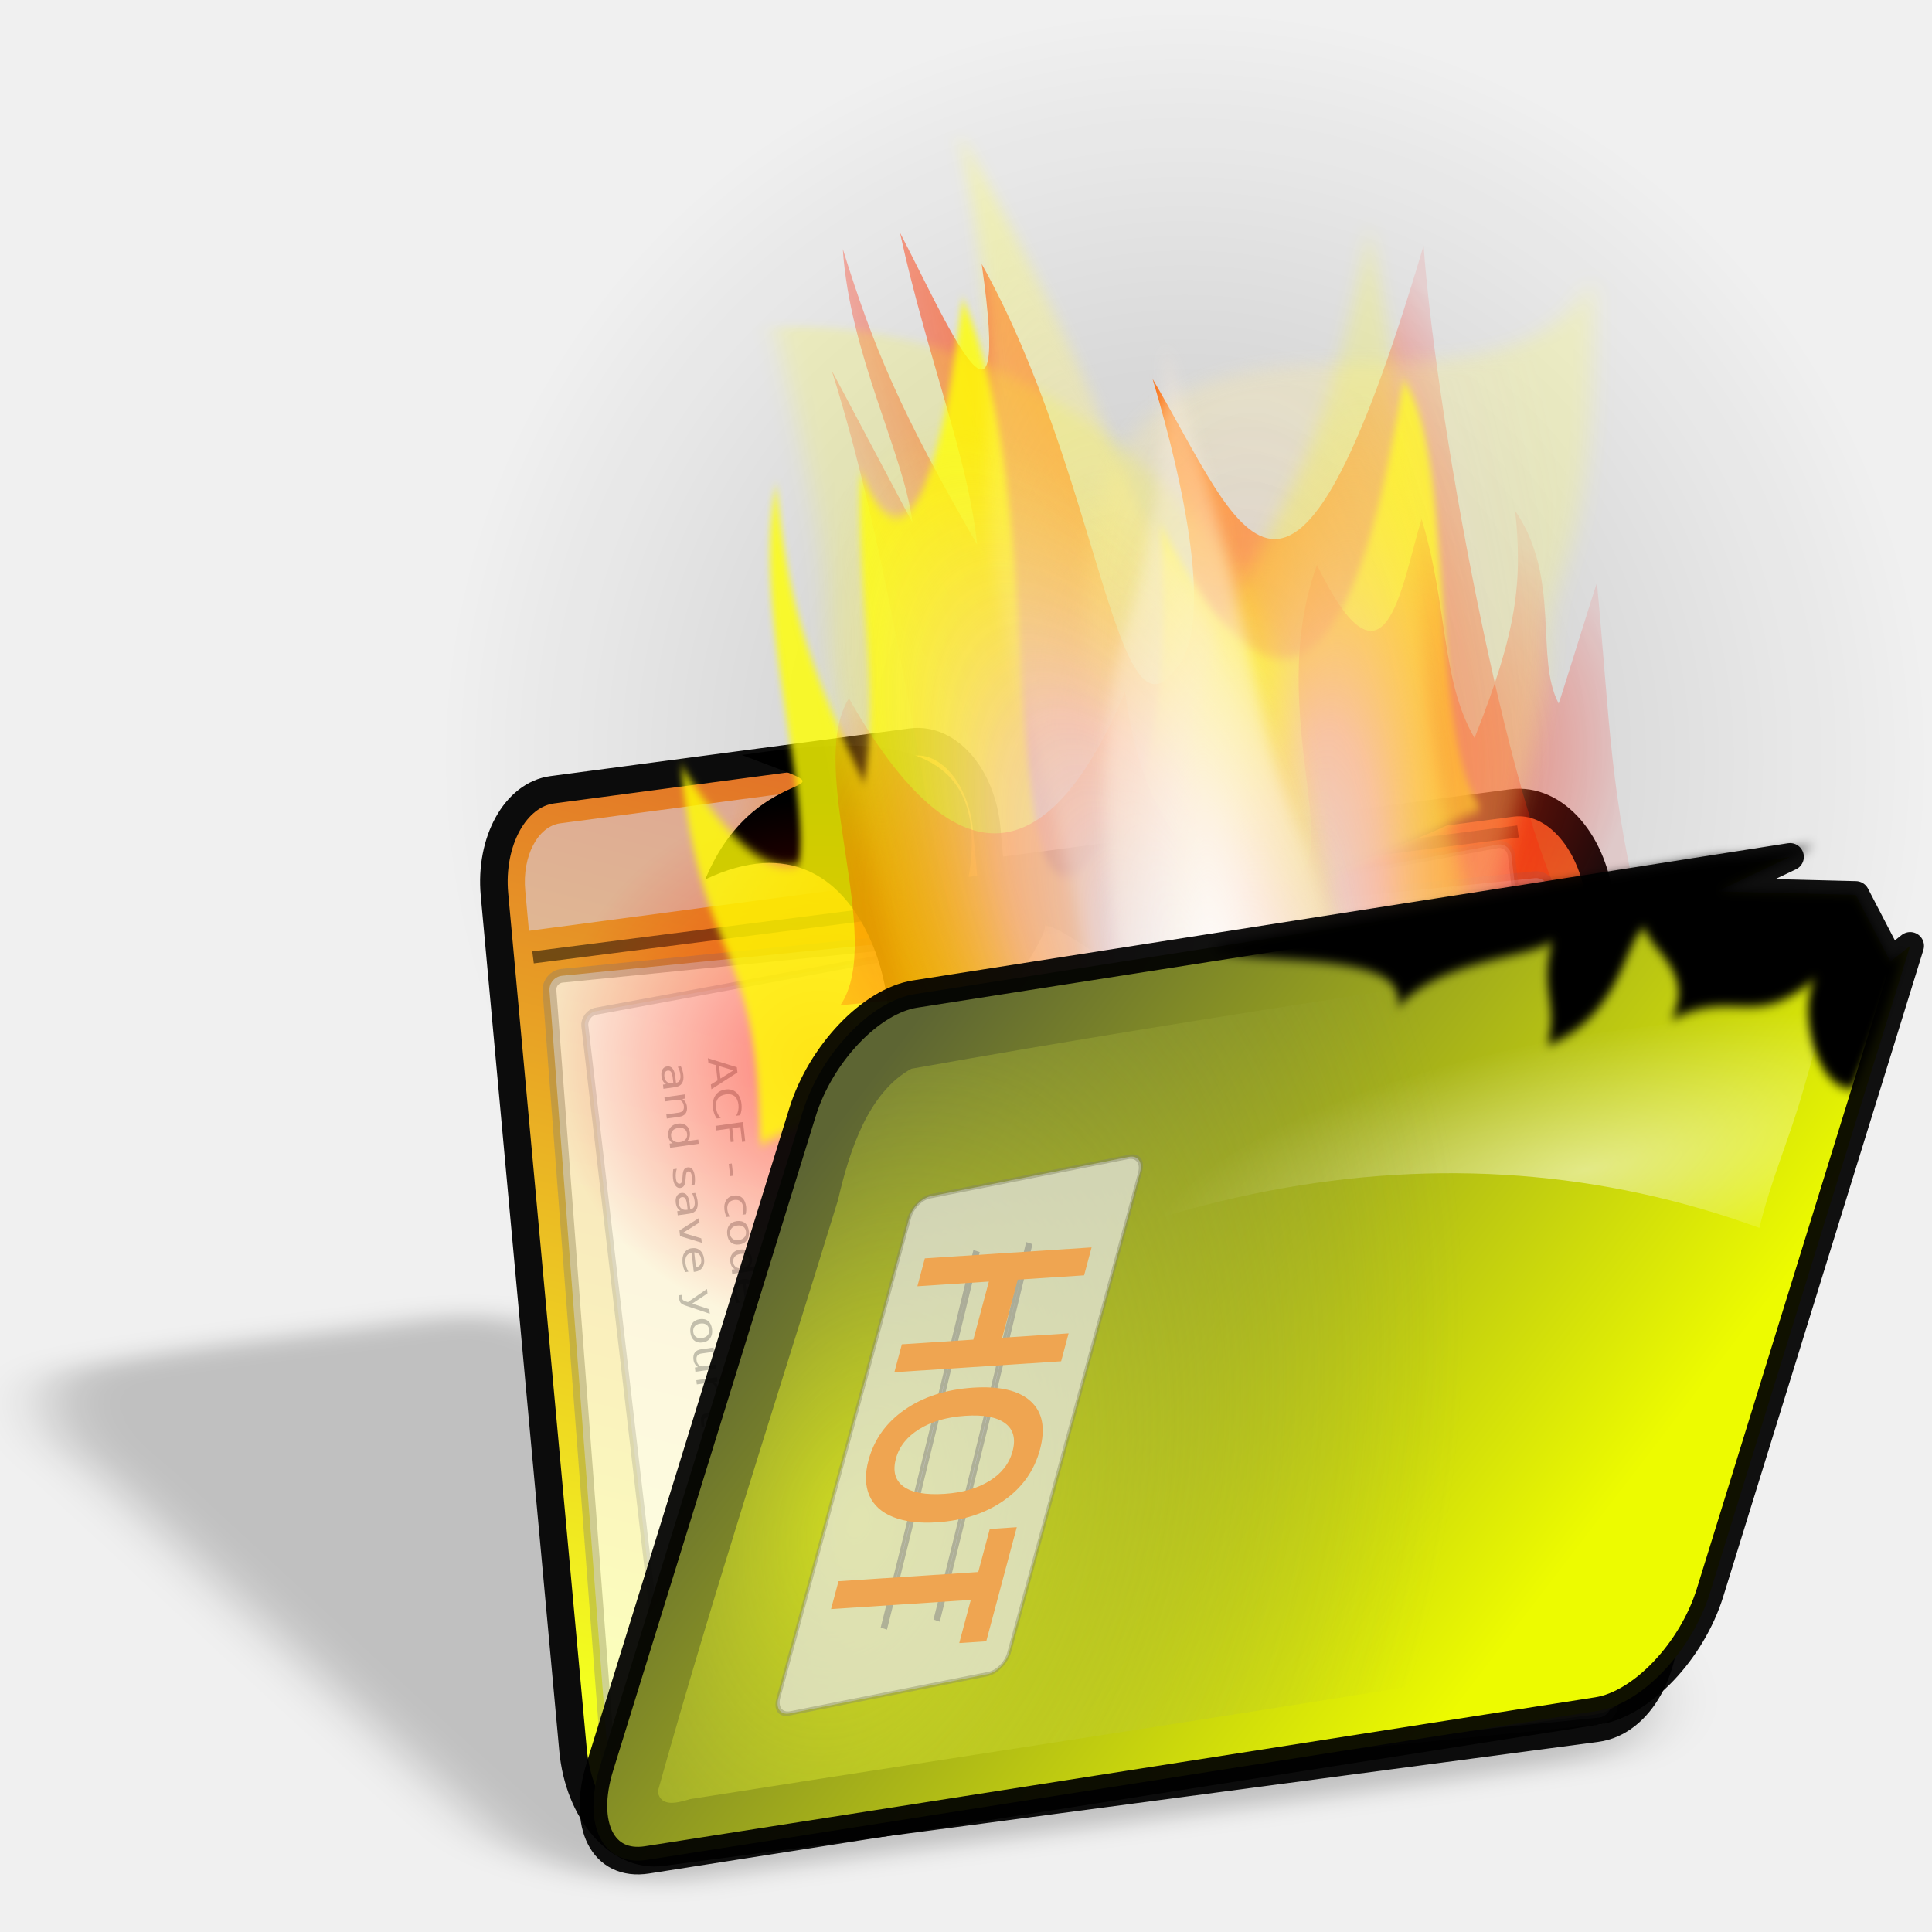
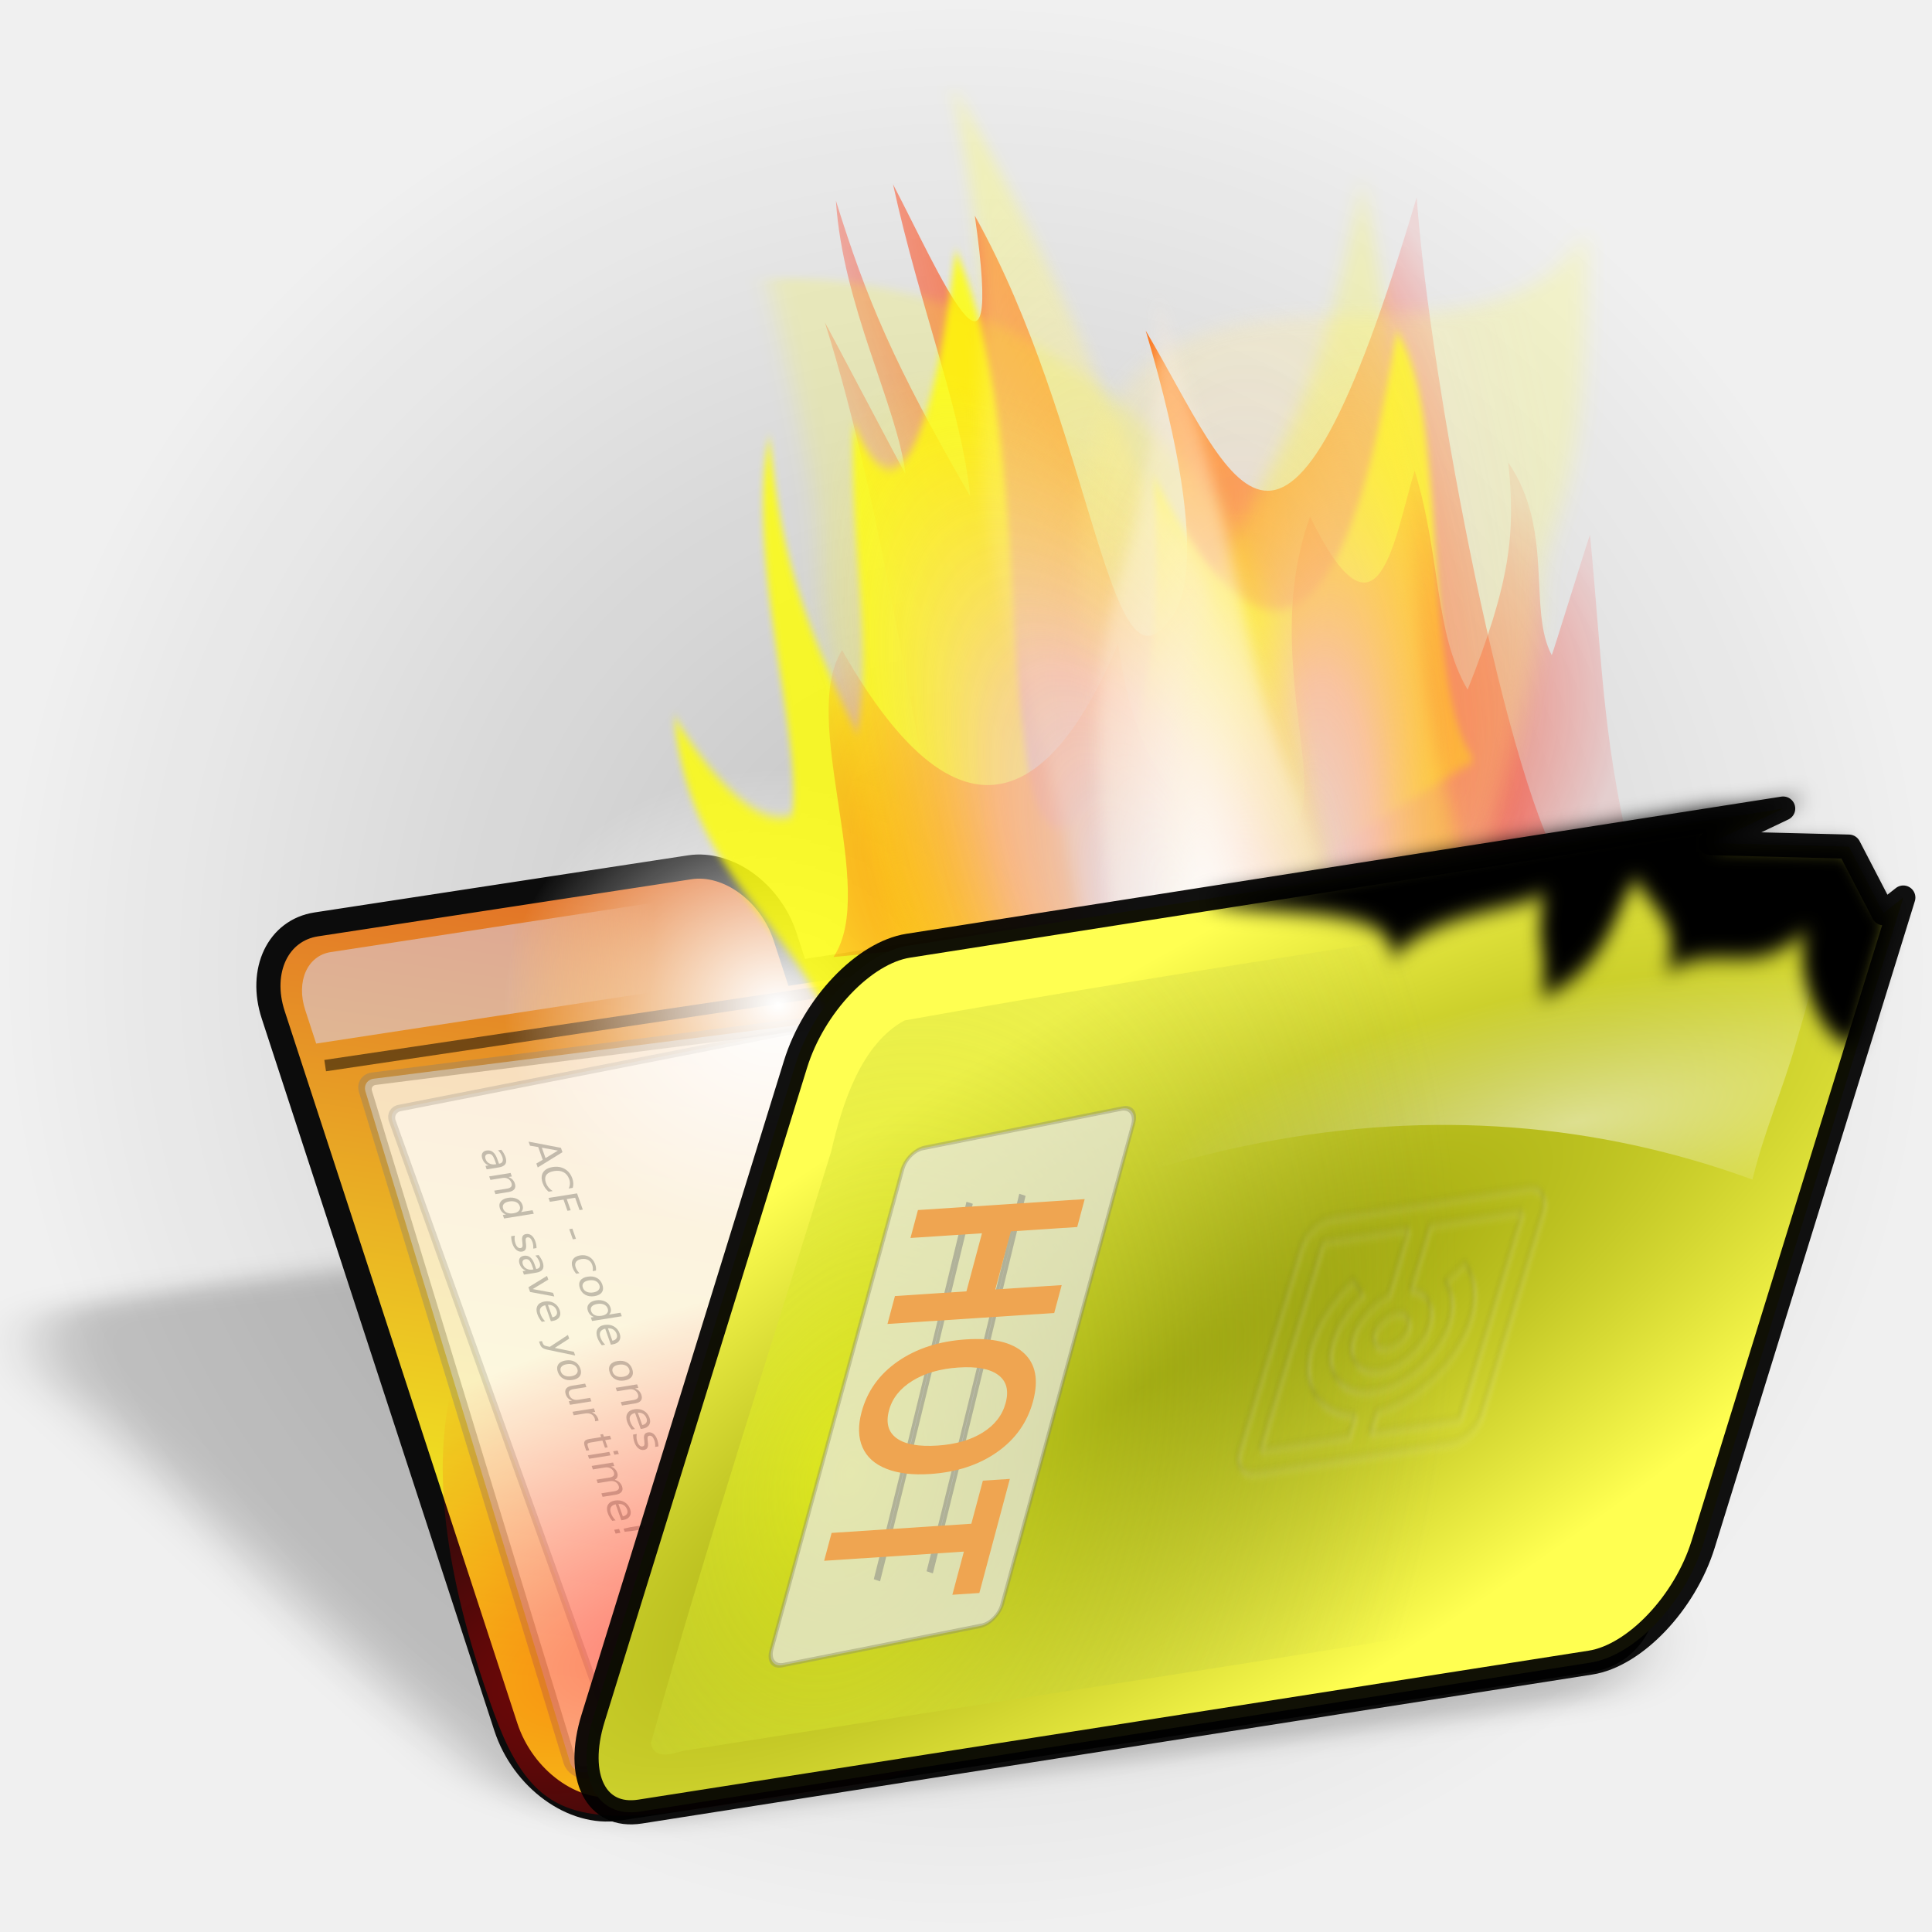
- <svg xmlns="http://www.w3.org/2000/svg" xmlns:xlink="http://www.w3.org/1999/xlink" version="1.1" id="svg2" height="800" width="800">
+ <svg xmlns="http://www.w3.org/2000/svg" xmlns:xlink="http://www.w3.org/1999/xlink" width="800" height="800" id="svg2" version="1.1">
  <defs id="defs4">
+     <linearGradient id="linearGradient4261">
+       <stop style="stop-color:#ffffff;stop-opacity:1;" offset="0" id="stop4263" />
+       <stop style="stop-color:#ffffff;stop-opacity:0;" offset="1" id="stop4265" />
+     </linearGradient>
    <linearGradient id="linearGradient4610">
      <stop style="stop-color:#ff0000;stop-opacity:1;" offset="0" id="stop4612" />
      <stop style="stop-color:#ff0000;stop-opacity:0;" offset="1" id="stop4614" />
    </linearGradient>
    <linearGradient id="linearGradient4564">
      <stop style="stop-color:#000000;stop-opacity:1;" offset="0" id="stop4566" />
      <stop style="stop-color:#000000;stop-opacity:0;" offset="1" id="stop4568" />
    </linearGradient>
    <linearGradient id="linearGradient4483">
      <stop id="stop4485" offset="0" style="stop-color:#ffffff;stop-opacity:1;" />
      <stop id="stop4487" offset="1" style="stop-color:#ffffff;stop-opacity:1" />
    </linearGradient>
    <linearGradient id="linearGradient4419">
      <stop id="stop4421" offset="0" style="stop-color:#f3ff1f;stop-opacity:1;" />
      <stop id="stop4423" offset="1" style="stop-color:#94a151;stop-opacity:0" />
    </linearGradient>
    <linearGradient id="linearGradient4306">
      <stop style="stop-color:#ff7900;stop-opacity:1;" offset="0" id="stop4308" />
      <stop style="stop-color:#ff0000;stop-opacity:0.088;" offset="1" id="stop4310" />
    </linearGradient>
    <linearGradient id="linearGradient4268">
      <stop id="stop4270" offset="0" style="stop-color:#f3ff1f;stop-opacity:1;" />
      <stop id="stop4272" offset="1" style="stop-color:#dc3e2b;stop-opacity:1;" />
    </linearGradient>
    <linearGradient id="linearGradient4260">
      <stop id="stop4262" offset="0" style="stop-color:#ffffff;stop-opacity:1;" />
      <stop style="stop-color:#fff5e4;stop-opacity:0.395;" offset="0.5" id="stop4264" />
      <stop id="stop4266" offset="1" style="stop-color:#ffd2b7;stop-opacity:0;" />
    </linearGradient>
    <linearGradient id="linearGradient3852">
      <stop id="stop3854" offset="0" style="stop-color:#daddf7;stop-opacity:1;" />
      <stop style="stop-color:#fbdfd2;stop-opacity:0.518;" offset="0.375" id="stop3856" />
      <stop id="stop3858" offset="1" style="stop-color:#ffff5e;stop-opacity:0.333;" />
    </linearGradient>
    <linearGradient id="linearGradient3794">
      <stop style="stop-color:#daddf7;stop-opacity:1;" offset="0" id="stop3796" />
      <stop id="stop3802" offset="0.5" style="stop-color:#f8cbb6;stop-opacity:0.78;" />
      <stop style="stop-color:#ffff0d;stop-opacity:0.211" offset="1" id="stop3798" />
    </linearGradient>
    <linearGradient id="linearGradient3764">
      <stop style="stop-color:#ffffff;stop-opacity:1;" offset="0" id="stop3766" />
      <stop style="stop-color:#ffffff;stop-opacity:0.895;" offset="1" id="stop3768" />
    </linearGradient>
    <linearGradient id="linearGradient3725">
      <stop style="stop-color:#ffffff;stop-opacity:0" offset="0" id="stop3727" />
      <stop style="stop-color:#dadaff;stop-opacity:1;" offset="1" id="stop3729" />
    </linearGradient>
    <linearGradient id="linearGradient3698">
-       <stop style="stop-color:#edfb00;stop-opacity:1;" offset="0" id="stop3700" />
-       <stop style="stop-color:#5d6533;stop-opacity:1;" offset="1" id="stop3702" />
+       <stop style="stop-color:#909800;stop-opacity:1;" offset="0" id="stop3700" />
+       <stop style="stop-color:#ffff51;stop-opacity:1;" offset="1" id="stop3702" />
    </linearGradient>
-     <linearGradient xlink:href="#linearGradient4268" id="linearGradient3706" x1="255.728" y1="285.922" x2="353.567" y2="-69.078" gradientUnits="userSpaceOnUse" gradientTransform="matrix(1.034117,-0.1372495,0.1368132,1.489935,-65.12208,232.2043)" />
-     <linearGradient xlink:href="#linearGradient3725" id="linearGradient3731" x1="321.642" y1="49.381" x2="276.062" y2="29" gradientUnits="userSpaceOnUse" gradientTransform="matrix(1.034117,-0.1372495,0.1440688,1.56895,-66.2666,227.8824)" />
+     <linearGradient xlink:href="#linearGradient4268" id="linearGradient3706" x1="255.728" y1="285.922" x2="353.567" y2="-69.078" gradientUnits="userSpaceOnUse" gradientTransform="matrix(1.075114,-0.1643852,0.4053173,1.240813,-176.0063,297.9742)" />
+     <linearGradient xlink:href="#linearGradient3725" id="linearGradient3731" x1="321.642" y1="49.381" x2="276.062" y2="29" gradientUnits="userSpaceOnUse" gradientTransform="matrix(1.075114,-0.1643852,0.4268124,1.306616,-177.9766,294.4107)" />
    <radialGradient xlink:href="#linearGradient3764" id="radialGradient3770" cx="336.405" cy="230.033" fx="336.405" fy="230.033" r="32.286" gradientTransform="matrix(1,0,0,1.663717,0,-142.1336)" gradientUnits="userSpaceOnUse" />
    <filter id="filter3840" color-interpolation-filters="sRGB">
      <feGaussianBlur stdDeviation="4.536" id="feGaussianBlur3842" />
    </filter>
    <filter id="filter3844" color-interpolation-filters="sRGB">
      <feGaussianBlur stdDeviation="4.433" id="feGaussianBlur3846" />
    </filter>
    <filter id="filter3848" color-interpolation-filters="sRGB">
      <feGaussianBlur stdDeviation="4.233" id="feGaussianBlur3850" />
    </filter>
    <linearGradient xlink:href="#linearGradient3698-0" id="linearGradient3704-4" x1="498.317" y1="125.21" x2="459.54" y2="313.781" gradientUnits="userSpaceOnUse" />
    <linearGradient id="linearGradient3698-0">
      <stop style="stop-color:#ffffff;stop-opacity:1;" offset="0" id="stop3700-9" />
      <stop style="stop-color:#ffffff;stop-opacity:0;" offset="1" id="stop3702-4" />
    </linearGradient>
-     <radialGradient xlink:href="#linearGradient3698-0" id="radialGradient3950" cx="587.041" cy="114.388" fx="587.041" fy="114.388" r="210.447" gradientTransform="matrix(0.8502129,-0.1182492,-0.09760234,0.2841227,87.92052,425.5292)" gradientUnits="userSpaceOnUse" />
+     <radialGradient xlink:href="#linearGradient3698-0" id="radialGradient3950" cx="587.041" cy="114.388" fx="587.041" fy="114.388" r="210.447" gradientTransform="matrix(0.8502129,-0.1182492,-0.09760234,0.2841227,85.06338,405.5292)" gradientUnits="userSpaceOnUse" />
    <linearGradient id="linearGradient3852-2">
      <stop id="stop3854-4" offset="0" style="stop-color:#daddf7;stop-opacity:1;" />
      <stop style="stop-color:#f8cbb6;stop-opacity:0.78;" offset="0.375" id="stop3856-5" />
      <stop id="stop3858-5" offset="1" style="stop-color:#ffff0d;stop-opacity:0.404;" />
    </linearGradient>
    <linearGradient id="linearGradient3794-1">
      <stop style="stop-color:#daddf7;stop-opacity:1;" offset="0" id="stop3796-5" />
      <stop id="stop3802-2" offset="0.5" style="stop-color:#f8cbb6;stop-opacity:0.78;" />
      <stop style="stop-color:#ffff0d;stop-opacity:0.211" offset="1" id="stop3798-7" />
    </linearGradient>
    <linearGradient id="linearGradient4097">
      <stop id="stop4099" offset="0" style="stop-color:#daddf7;stop-opacity:1;" />
      <stop style="stop-color:#f8cbb6;stop-opacity:0.78;" offset="0.375" id="stop4101" />
      <stop id="stop4103" offset="1" style="stop-color:#ffff0d;stop-opacity:0.404;" />
    </linearGradient>
    <radialGradient xlink:href="#linearGradient3794-1" id="radialGradient3800-2" cx="134.35" cy="-322.228" fx="134.35" fy="-322.228" r="180.817" gradientTransform="matrix(0.462438,0.1320238,-0.3890196,1.362614,298.4016,481.7275)" gradientUnits="userSpaceOnUse" />
    <linearGradient id="linearGradient4110">
      <stop style="stop-color:#daddf7;stop-opacity:1;" offset="0" id="stop4112" />
      <stop id="stop4114" offset="0.5" style="stop-color:#f8cbb6;stop-opacity:0.78;" />
      <stop style="stop-color:#ffff0d;stop-opacity:0.211" offset="1" id="stop4116" />
    </linearGradient>
    <radialGradient xlink:href="#linearGradient3852" id="radialGradient4287" gradientUnits="userSpaceOnUse" gradientTransform="matrix(1.027934,0.2487045,-0.5903249,1.782733,50.8383,568.199)" cx="137.05" cy="-272.743" fx="137.05" fy="-272.743" r="180.817" />
    <radialGradient xlink:href="#linearGradient3794" id="radialGradient4289" gradientUnits="userSpaceOnUse" gradientTransform="matrix(0.650148,-0.07887022,0.1765775,1.455575,326.9969,539.6188)" cx="191.88" cy="-317.842" fx="191.88" fy="-317.842" r="180.817" />
    <radialGradient xlink:href="#linearGradient3852" id="radialGradient4291" gradientUnits="userSpaceOnUse" gradientTransform="matrix(1.027934,0.2487045,-0.5903249,1.782733,50.8383,568.199)" cx="137.05" cy="-272.743" fx="137.05" fy="-272.743" r="180.817" />
    <radialGradient xlink:href="#linearGradient3794" id="radialGradient4293" gradientUnits="userSpaceOnUse" gradientTransform="matrix(0.462438,0.1320238,-0.3890196,1.362614,284.2595,481.7275)" cx="134.35" cy="-322.228" fx="134.35" fy="-322.228" r="180.817" />
    <radialGradient xlink:href="#linearGradient4260" id="radialGradient4295" gradientUnits="userSpaceOnUse" gradientTransform="matrix(0.7443518,0.5329815,-0.8659231,2.563268,92.71256,814.7433)" cx="134.35" cy="-322.228" fx="134.35" fy="-322.228" r="180.817" />
-     <radialGradient xlink:href="#linearGradient4306" id="radialGradient4331" gradientUnits="userSpaceOnUse" gradientTransform="matrix(1.162437,-0.3185389,0.110196,0.8380729,-79.14192,301.483)" cx="418.558" cy="92.11" fx="418.558" fy="92.11" r="153.147" />
-     <radialGradient xlink:href="#linearGradient4419" id="radialGradient4411" cx="298.95" cy="675.465" fx="298.95" fy="675.465" r="231.021" gradientTransform="matrix(1.047223,0.06596438,-0.2927663,1.553226,159.0603,-534.9764)" gradientUnits="userSpaceOnUse" />
-     <radialGradient xlink:href="#linearGradient4306" id="radialGradient4479" gradientUnits="userSpaceOnUse" gradientTransform="matrix(-1.062732,-0.2791587,0.6470583,1.75301,794.3668,117.3245)" cx="398.633" cy="56.029" fx="398.633" fy="56.029" r="153.147" />
-     <linearGradient xlink:href="#linearGradient3698" id="linearGradient4492" gradientUnits="userSpaceOnUse" gradientTransform="matrix(1.051504,-0.1648812,-0.05463891,1.491724,-14.41478,240.5122)" x1="502.825" y1="327.458" x2="301.933" y2="91.22" />
+     <radialGradient xlink:href="#linearGradient4306" id="radialGradient4331" gradientUnits="userSpaceOnUse" gradientTransform="matrix(1.162437,-0.3185389,0.110196,0.8380729,-81.99906,281.483)" cx="418.558" cy="92.11" fx="418.558" fy="92.11" r="153.147" />
+     <radialGradient xlink:href="#linearGradient4419" id="radialGradient4411" cx="298.95" cy="675.465" fx="298.95" fy="675.465" r="231.021" gradientTransform="matrix(1.047223,0.06596438,-0.2927663,1.553226,156.2031,-554.9764)" gradientUnits="userSpaceOnUse" />
+     <radialGradient xlink:href="#linearGradient4306" id="radialGradient4479" gradientUnits="userSpaceOnUse" gradientTransform="matrix(-1.062732,-0.2791587,0.6470583,1.75301,791.5096,97.32454)" cx="398.633" cy="56.029" fx="398.633" fy="56.029" r="153.147" />
    <radialGradient xlink:href="#linearGradient4564" id="radialGradient4574" gradientUnits="userSpaceOnUse" gradientTransform="matrix(1,0,0,0.857868,0,35.51909)" cx="-984.899" cy="249.902" fx="-984.899" fy="249.902" r="199" />
    <filter id="filter4576" color-interpolation-filters="sRGB">
      <feGaussianBlur stdDeviation="1.385" id="feGaussianBlur4578" />
-     </filter>
-     <filter id="filter4584" color-interpolation-filters="sRGB">
-       <feGaussianBlur stdDeviation="1.78" id="feGaussianBlur4586" />
    </filter>
    <filter id="filter4588" color-interpolation-filters="sRGB">
      <feGaussianBlur stdDeviation="8.355" id="feGaussianBlur4590" />
    </filter>
    <radialGradient xlink:href="#linearGradient4610" id="radialGradient4616" cx="-187.888" cy="522.208" fx="-187.888" fy="522.208" r="111.117" gradientTransform="matrix(1,0,0,0.7363636,0,137.673)" gradientUnits="userSpaceOnUse" />
-     <radialGradient xlink:href="#linearGradient4610" id="radialGradient4620" gradientUnits="userSpaceOnUse" gradientTransform="matrix(1,0,0,0.7363636,0,137.673)" cx="-187.888" cy="522.208" fx="-187.888" fy="522.208" r="111.117" />
+     <radialGradient xlink:href="#linearGradient3698" id="radialGradient3710" cx="432.841" cy="450.007" fx="432.841" fy="450.007" r="278.333" gradientTransform="matrix(1.659419,-1.031473,0.2860954,0.4602661,-455.4125,718.4101)" gradientUnits="userSpaceOnUse" />
+     <linearGradient id="linearGradient3164">
+       <stop id="stop3166" offset="0" style="stop-color:#ffffff;stop-opacity:1;" />
+       <stop style="stop-color:#0af27e;stop-opacity:1;" offset="0.756" id="stop3172" />
+       <stop id="stop3168" offset="1" style="stop-color:#0af27e;stop-opacity:1;" />
+     </linearGradient>
+     <linearGradient id="linearGradient3174">
+       <stop id="stop3176" offset="0" style="stop-color:#ffe2c0;stop-opacity:1;" />
+       <stop style="stop-color:#000000;stop-opacity:1;" offset="0.84" id="stop3182" />
+       <stop id="stop3178" offset="1" style="stop-color:#000000;stop-opacity:1;" />
+     </linearGradient>
+     <filter id="filter4224">
+       <feGaussianBlur stdDeviation="2" id="feGaussianBlur4226" />
+     </filter>
+     <radialGradient xlink:href="#linearGradient4610" id="radialGradient4233" gradientUnits="userSpaceOnUse" gradientTransform="matrix(2.102554,-0.1045525,0.1548818,0.8757045,143.5146,42.32492)" cx="-204.212" cy="537.542" fx="-204.212" fy="537.542" r="111.117" />
+     <filter id="filter4255">
+       <feGaussianBlur stdDeviation="3.414" id="feGaussianBlur4257" />
+     </filter>
+     <radialGradient xlink:href="#linearGradient4261" id="radialGradient4267" cx="-448.508" cy="1464.68" fx="-448.508" fy="1464.68" r="77.272" gradientTransform="matrix(1,0,0,0.8169815,0,268.0636)" gradientUnits="userSpaceOnUse" />
+     <radialGradient xlink:href="#linearGradient4261" id="radialGradient4271" gradientUnits="userSpaceOnUse" gradientTransform="matrix(1,0,0,0.8169815,0,268.0636)" cx="-448.508" cy="1464.68" fx="-448.508" fy="1464.68" r="77.272" />
  </defs>
  <g id="layer4" style="display:inline" transform="translate(80.55254,95.88361)">
-     <path style="opacity:0.2;fill:#000000;fill-opacity:1;stroke:none;display:inline;filter:url(#filter4588)" d="m 288.628,245.033 c -52.608,1.796 -105.487,-2.586 -157.92,2.558 -23.709,7.763 -36.266,35.12 -31.667,58.848 0.588,78.411 -1.504,156.88 1.337,235.25 5.981,27.334 36.513,44.391 63.344,39.312 124.394,-0.719 248.813,1.566 373.188,-1.281 28.587,-5.66 49.892,-30.752 56.519,-58.369 21.939,-56.454 47.828,-111.44 66.762,-168.974 2.232,-24.425 -22.906,-45.51 -46.562,-41.344 -14.507,-0.519 -29.024,0.465 -43.531,-0.062 -11.205,-21.735 -38,-30.807 -61.312,-27.368 -57.697,0.503 -115.397,0.404 -173.094,-0.038 -4.304,-21.559 -24.649,-39.518 -47.062,-38.531 z" id="path4333" transform="matrix(0.9811965,-0.1274937,0.6945354,0.6422282,-350.3213,328.6747)" />
-     <path style="opacity:0.2;fill:url(#radialGradient4574);fill-opacity:1;stroke:none;display:inline" id="path4562" d="m -785.899,249.902 a 199,170.716 0 1 1 -398,0 199,170.716 0 1 1 398,0 z" transform="matrix(1.553014,0,0,1.824484,1939.737,-237.3686)" />
+     <path style="opacity:0.2;fill:#000000;fill-opacity:1;stroke:none;display:inline;filter:url(#filter4588)" d="m 288.628,245.033 c -52.608,1.796 -105.487,-2.586 -157.92,2.558 -23.709,7.763 -36.266,35.12 -31.667,58.848 0.588,78.411 -1.504,156.88 1.337,235.25 5.981,27.334 36.513,44.391 63.344,39.312 124.394,-0.719 248.813,1.566 373.188,-1.281 28.587,-5.66 49.892,-30.752 56.519,-58.369 21.939,-56.454 47.828,-111.44 66.762,-168.974 2.232,-24.425 -22.906,-45.51 -46.562,-41.344 -14.507,-0.519 -29.024,0.465 -43.531,-0.062 -11.205,-21.735 -38,-30.807 -61.312,-27.368 -57.697,0.503 -115.397,0.404 -173.094,-0.038 -4.304,-21.559 -24.649,-39.518 -47.062,-38.531 z" id="path4333" transform="matrix(0.9797826,-0.1274937,0.6935346,0.6422282,-352.7891,303.624)" />
+     <path style="opacity:0.2;fill:url(#radialGradient4574);fill-opacity:1;stroke:none;display:inline" id="path4562" d="m -785.899,249.902 a 199,170.716 0 1 1 -398,0 199,170.716 0 1 1 398,0 z" transform="matrix(2.01005,0,0,2.343076,2299.143,-281.4233)" />
  </g>
  <g id="layer1" style="display:inline" transform="translate(80.55254,95.88361)">
-     <path style="fill:url(#linearGradient3706);fill-opacity:1;stroke:#0c0c0c;stroke-width:11.417;stroke-miterlimit:4;stroke-opacity:1;stroke-dasharray:none" d="m 148.115,231.143 c -15.272,2.027 -25.939,21.37 -23.919,43.375 l 5.93,64.579 5.344,58.201 21.236,231.266 c 2.382,25.942 18.773,44.919 36.779,42.529 l 387.051,-51.37 c 18.005,-2.39 30.591,-25.213 28.209,-51.155 L 582.165,279.102 c -2.382,-25.942 -18.801,-44.868 -36.807,-42.478 l -215.678,28.625 -1.633,-17.786 c -2.021,-22.004 -15.94,-38.084 -31.213,-36.058 L 148.115,231.143 z" id="rect2916" />
-     <rect style="opacity:0.7;fill:#ffffff;fill-opacity:1;stroke:#797979;stroke-width:5.709;stroke-miterlimit:4;stroke-opacity:0.464;stroke-dasharray:none" id="rect3708" width="416.1" height="348.576" x="122.708" y="321.889" ry="5.69" transform="matrix(0.9950118,-0.09975726,0.07595194,0.9971115,0,0)" />
-     <rect ry="5.341" y="348.428" x="122.735" height="327.217" width="390.131" id="rect3710" style="opacity:0.5;fill:#ffffff;fill-opacity:1;stroke:#797979;stroke-width:2.929;stroke-miterlimit:4;stroke-opacity:0.464;stroke-dasharray:none" transform="matrix(0.9833555,-0.1816919,0.11574,0.9932795,0,0)" />
-     <text xml:space="preserve" style="font-size:17.481px;font-style:normal;font-weight:normal;opacity:0.228;fill:#000000;fill-opacity:1;stroke:none;font-family:Bitstream Vera Sans" x="332.432" y="-191.67" id="text3712" transform="matrix(0.1243892,1.101996,-0.8931925,0.1262615,0,0)">
-       <tspan id="tspan3714" x="332.432" y="-191.67">ACF - code ones!</tspan>
-       <tspan x="332.432" y="-169.818" id="tspan3716">and save your time!</tspan>
+     <path style="fill:url(#linearGradient3706);fill-opacity:1;stroke:#0c0c0c;stroke-width:10;stroke-miterlimit:4;stroke-opacity:1;stroke-dasharray:none" d="m 50.436,286.883 c -15.878,2.428 -23.84,19.132 -17.854,37.457 l 17.568,53.781 15.833,48.469 62.913,192.597 c 7.057,21.604 27.788,36.707 46.507,33.845 l 402.395,-61.526 c 18.719,-2.862 28.114,-22.572 21.057,-44.176 L 520.109,306.265 c -7.057,-21.604 -27.809,-36.664 -46.528,-33.801 l -224.228,34.285 -4.838,-14.812 c -5.986,-18.325 -23.585,-31.121 -39.463,-28.694 L 50.436,286.883 z" id="rect2916" />
+     <rect style="opacity:0.7;fill:#ffffff;fill-opacity:1;stroke:#797979;stroke-width:5.389;stroke-miterlimit:4;stroke-opacity:0.464;stroke-dasharray:none" id="rect3708" width="430.35" height="300.26" x="-36.674" y="362.558" ry="4.901" transform="matrix(0.99207,-0.1256863,0.2916487,0.9565255,0,0)" />
+     <rect ry="4.687" y="376.733" x="-47.778" height="287.151" width="402.926" id="rect3710" style="opacity:0.5;fill:#ffffff;fill-opacity:1;stroke:#797979;stroke-width:2.789;stroke-miterlimit:4;stroke-opacity:0.464;stroke-dasharray:none" transform="matrix(0.9812305,-0.1928385,0.3376218,0.9412819,0,0)" />
+     <text xml:space="preserve" style="font-size:16.567px;font-style:normal;font-weight:normal;opacity:0.228;fill:#000000;fill-opacity:1;stroke:none;font-family:Bitstream Vera Sans" x="390.262" y="-4.777" id="text3712" transform="matrix(0.3423481,0.9672269,-0.9784422,0.1566372,0,0)">
+       <tspan id="tspan3714" x="390.262" y="-4.777">ACF - code ones</tspan>
+       <tspan x="390.262" y="15.931" id="tspan3716">and save your time!</tspan>
    </text>
-     <path style="opacity:0.5;fill:url(#linearGradient3731);fill-opacity:1;stroke:none" d="m 151.457,245.04 c -9.347,1.241 -15.821,13.651 -14.519,27.832 l 1.531,16.67 177.61,-23.573 -1.531,-16.67 c -1.302,-14.181 -9.872,-24.595 -19.219,-23.355 l -143.872,19.095 z" id="rect3718" />
-     <path d="m 527.348,240.225 c -45.39,4.957 -163.773,20.31 -206.806,27.022 10.172,-60.138 -40.825,-58.319 -93.93,-50.505 54.331,20.854 7.01,-1.935 -15.132,51.536 70.516,-33.617 82.093,68.26 72.92,61.517 27.745,14.911 32.811,-6.523 60.259,-0.646 -12.37,-16.476 7.322,-33.004 7.528,-41.828 12.63,1.299 51.32,42.847 37.557,-6.494 7.839,5.241 45.299,-7.187 64.402,8.366 -8.312,-23.838 59.679,-35.754 73.201,-48.969 z" id="path4450" style="fill:#000000;fill-opacity:1;stroke:none;display:inline" />
-     <path style="display:inline;fill:#000000;stroke:#000000;stroke-width:5;stroke-linecap:butt;stroke-linejoin:miter;stroke-opacity:1;stroke-miterlimit:4;stroke-dasharray:none;opacity:0.5" d="M 220.714,396.429 628.571,344.286" id="path4604" transform="translate(-80.55254,-95.88361)" />
-     <path style="opacity:0.5;fill:url(#radialGradient4620);fill-opacity:1;stroke:none;display:inline" id="path4608" d="m -76.772,522.208 a 111.117,81.822 0 1 1 -222.234,0 111.117,81.822 0 1 1 222.234,0 z" transform="matrix(1,0,0,1.333333,446.7471,-351.7753)" />
+     <path style="opacity:0.5;fill:url(#linearGradient3731);fill-opacity:1;stroke:none" d="m 56.412,298.357 c -9.717,1.486 -14.433,12.186 -10.575,23.996 l 4.535,13.883 184.651,-28.233 -4.535,-13.883 c -3.858,-11.81 -14.783,-20.118 -24.5,-18.633 L 56.412,298.357 z" id="rect3718" />
+     <path style="opacity:0.5;fill:#000000;stroke:#000000;stroke-width:4.738;stroke-linecap:butt;stroke-linejoin:miter;stroke-miterlimit:4;stroke-opacity:1;stroke-dasharray:none;display:inline" d="M 54.091,345.366 478.464,282.197" id="path4604" />
+     <path transform="matrix(1.320531,-0.4492715,0.5383701,1.215207,189.1664,-161.0884)" style="opacity:0.5;fill:url(#radialGradient4233);fill-opacity:1;stroke:none;display:inline" d="m -76.772,522.208 c 0,45.189 -51.557,85.479 -110.605,72.607 -64.308,-14.018 -84.3,-11.343 -81.33,-56.703 5.593,-85.442 34.861,-135.525 96.229,-135.525 61.368,0 95.706,74.432 95.706,119.621 z" id="path4608" />
+     <path style="fill:url(#radialGradient4271);fill-opacity:1;stroke:none;display:inline" id="path4259" d="m -371.736,1464.68 a 76.772,62.629 0 1 1 -153.543,0 76.772,62.629 0 1 1 153.543,0 z" transform="matrix(1.473684,0,0,1.548387,902.6449,-1947.634)" />
  </g>
  <g id="layer3" style="display:inline" transform="translate(80.55254,95.88361)">
-     <path id="path4477" d="M 571.454,286.773 C 547.196,254.735 514.465,82.368 508.915,5.838 453.235,193.826 433.434,123.201 396.721,61.038 427.176,163.76 408.293,178.617 405.819,181.673 381.509,214.421 374.521,100.455 325.953,13.414 338.4,100.83 310.755,36.107 292.089,0.429 303.375,52.021 320.291,93.212 324.056,129.604 292.378,74.876 281.124,48.031 268.435,7.223 271.295,50.87 293.726,91.931 297.306,120.53 296.903,120.069 264.297,58.154 263.894,57.692 289.136,137.648 300.093,232.438 319.443,312.096" style="fill:url(#radialGradient4479);fill-opacity:1;stroke:none;display:inline" />
-     <path transform="matrix(-1.091797,0.1944088,0.1064484,1.367424,825.5511,37.04866)" id="path4425" d="M 278.571,108.076 C 297.215,84.351 277.261,0.711 295.391,-24.22 c 35.388,118.497 72.177,76.89 95.22,29.947 0.232,80.225 29.796,93.873 34.089,96.556 43.213,28.562 4.542,-108.221 33.209,-174.201 17.278,69.454 33.09,73.331 43.265,46.177 5.201,40.645 -1.476,64.143 7.514,93.181 19.472,-41.385 23.589,-62.062 24.245,-93.88 12.882,34.973 -3.772,91.792 2.505,114.558 19.406,3.232 41.093,-35.497 41.429,-35.834 -1.767,62.309 -24.265,55.047 -18.674,117.634" style="opacity:0.8;fill:#ffff00;fill-opacity:1;stroke:none;display:inline;filter:url(#filter4576)" />
-     <path style="fill:url(#radialGradient4331);fill-opacity:1;stroke:none;display:inline" d="m 267.435,320.385 c 18.801,-27.767 -14.512,-98.362 3.548,-127.074 55.471,97.748 93.202,47.75 114.309,-2.78 9.975,73.735 45.992,76.874 51.307,77.975 53.688,12.513 2.831,-60.632 28.173,-130.467 28.487,58.395 34.757,9.203 43.301,-19.02 10.963,35.738 7.979,66.825 21.942,90.678 17.628,-44.278 19.913,-64.612 16.827,-94.096 19.205,28.072 7.963,60.861 18.014,79.807 0.351,-0.417 15.493,-49.465 15.844,-49.882 5.483,57.889 5.189,86.884 19.26,142.685" id="path4297" />
-     <g id="g4279" transform="matrix(0.7648417,-0.1148969,0.08860908,1.092227,89.62253,332.893)">
+     <path id="path4477" d="M 568.597,266.773 C 544.339,234.735 511.607,62.368 506.058,-14.162 450.378,173.826 430.576,103.201 393.864,41.038 424.319,143.76 405.436,158.617 402.962,161.673 378.652,194.421 371.664,80.455 323.096,-6.586 335.543,80.83 307.898,16.107 289.231,-19.571 300.518,32.021 317.434,73.212 321.199,109.604 289.52,54.876 278.267,28.031 265.578,-12.777 268.437,30.87 290.869,71.931 294.449,100.53 294.046,100.069 261.44,38.154 261.037,37.692 286.279,117.648 297.236,212.438 316.586,292.096" style="fill:url(#radialGradient4479);fill-opacity:1;stroke:none;display:inline" />
+     <path transform="matrix(-1.091797,0.1944088,0.1064484,1.367424,822.6939,17.04866)" id="path4425" d="M 278.571,108.076 C 297.215,84.351 277.261,0.711 295.391,-24.22 c 35.388,118.497 72.177,76.89 95.22,29.947 0.232,80.225 29.796,93.873 34.089,96.556 43.213,28.562 4.542,-108.221 33.209,-174.201 17.278,69.454 33.09,73.331 43.265,46.177 5.201,40.645 -1.476,64.143 7.514,93.181 19.472,-41.385 23.589,-62.062 24.245,-93.88 12.882,34.973 -3.772,91.792 2.505,114.558 19.406,3.232 41.093,-35.497 41.429,-35.834 -1.767,62.309 -60.331,74.211 -54.74,136.798" style="opacity:0.8;fill:#ffff00;fill-opacity:1;stroke:none;display:inline;filter:url(#filter4576)" />
+     <path style="fill:url(#radialGradient4331);fill-opacity:1;stroke:none;display:inline" d="m 264.578,300.385 c 18.801,-27.767 -14.512,-98.362 3.548,-127.074 55.471,97.748 93.202,47.75 114.309,-2.78 9.975,73.735 45.992,76.874 51.307,77.975 53.688,12.513 2.831,-60.632 28.173,-130.467 28.487,58.395 34.757,9.203 43.301,-19.02 10.963,35.738 7.979,66.825 21.942,90.678 17.628,-44.278 19.913,-64.612 16.827,-94.096 19.205,28.072 7.963,60.861 18.014,79.807 0.351,-0.417 15.493,-49.465 15.844,-49.882 5.483,57.889 5.189,86.884 19.26,142.685" id="path4297" />
+     <g id="g4279" transform="matrix(0.7648417,-0.1148969,0.08860908,1.092227,86.76539,312.893)">
      <path transform="matrix(0.5465783,-0.3830713,0.365029,0.7651854,183.548,63.06658)" style="fill:url(#radialGradient4291);fill-opacity:1;stroke:none;display:inline;filter:url(#filter3840)" d="m 163.645,222.017 c 94.954,-94.954 121.218,-121.218 147.482,-240.416 33.213,-150.736 80.812,-101.015 135.36,-242.437 24.244,163.645 0,169.706 20.203,240.416 20.203,70.711 -48.487,173.746 58.589,244.457" id="path3860" />
      <path id="path3836" d="M 163.645,222.017 C 258.599,127.062 284.863,100.798 311.127,-18.4 344.34,-169.136 529.951,-4.142 605.181,-48.168 578.488,41.403 556.461,31.408 546.54,57.193 522.381,119.98 418.203,153.326 525.279,224.037" style="opacity:0.744;fill:url(#radialGradient4287);fill-opacity:1;stroke:none;display:inline;filter:url(#filter3840)" transform="matrix(0.9930126,-0.2706681,0.1743068,1.120285,72.55092,0.8245051)" />
      <path id="path3784" d="M 264.66,234.139 C 359.614,139.184 385.878,112.92 412.142,-6.278 445.355,-157.014 492.954,-107.293 547.503,-248.714 c 24.244,163.645 0,169.706 20.203,240.416 C 587.909,62.413 519.218,165.448 626.295,236.159" style="fill:url(#radialGradient4293);fill-opacity:1;stroke:none;display:inline;filter:url(#filter3848)" />
      <path transform="matrix(0.9098861,-0.4148582,0.4148582,0.9098861,24.53187,141.2448)" style="opacity:0.89;fill:url(#radialGradient4289);fill-opacity:1;stroke:none;display:inline;filter:url(#filter3844)" d="m 163.645,222.017 c 94.954,-94.954 88.32,-156.202 114.584,-275.4 33.213,-150.736 33.285,-64.955 64.936,-214.596 98.105,55.216 147.011,134.597 167.214,205.307 20.203,70.711 -92.176,215.998 14.9,286.708" id="path3832" />
      <path transform="matrix(0.6761359,-0.09913615,0.1580125,0.8027538,102.4089,37.70136)" style="fill:url(#radialGradient4295);fill-opacity:1;stroke:none;display:inline;filter:url(#filter3848)" d="M 264.66,234.139 C 359.614,139.184 385.878,112.92 412.142,-6.278 445.355,-157.014 492.954,-107.293 547.503,-248.714 c 24.244,163.645 0,169.706 20.203,240.416 C 587.909,62.413 519.218,165.448 626.295,236.159" id="path4256" />
    </g>
  </g>
  <g id="layer2" style="display:inline" transform="translate(80.55254,95.88361)">
-     <path style="fill:url(#linearGradient4492);fill-opacity:1;stroke:#000000;stroke-width:11.417;stroke-linejoin:round;stroke-miterlimit:4;stroke-opacity:0.93;stroke-dasharray:none" d="m 660.674,258.925 -362.316,56.801 c -18.308,2.871 -39.113,24.74 -46.628,49.016 L 167.878,635.602 c -7.515,24.276 1.182,41.52 19.491,38.65 l 393.553,-61.691 c 18.308,-2.871 39.113,-24.74 46.628,-49.016 l 82.876,-267.77 -8.232,6.494 -14.317,-27.579 -57.333,-1.447 30.131,-14.318 z" id="path2923" />
-     <path style="opacity:0.5;fill:url(#radialGradient3950);fill-opacity:1;stroke:none;display:inline" d="m 667.312,319.846 c -129.216,19.266 -257.525,31.396 -387.017,53.024 -17.442,7.439 -32.923,47.029 -41.802,82.291 -4.201,14.293 -8.781,28.242 -13.224,42.32 148.398,-106.859 294.272,-131.87 422.704,-84.922 4.735,-19.75 12.635,-37.512 18.12,-56.901 2.967,-10.608 7.428,-24.024 7.737,-34.341 -1.636,-2.492 -4.229,-1.832 -6.518,-1.471 z" id="path2923-8" />
-     <path style="opacity:0.679;fill:url(#radialGradient4411);fill-opacity:1;stroke:none" d="m 681.458,285.198 c -128.195,20.549 -256.478,38.547 -384.645,61.464 -17.892,9.859 -25.692,34.102 -30.344,54.289 -25.062,81.657 -51.755,162.982 -74.652,245.019 1.258,6.917 8.721,4.459 13.354,3.126 125.023,-19.719 250.043,-38.143 375.1,-59.539 17.095,-7.059 26.205,-29.188 30.633,-47.986 24.78,-83.386 52.608,-166.104 76.031,-249.749 0.723,-4.255 -1.147,-8.748 -5.477,-6.625 z" id="path4375" />
-     <g id="g4592" transform="matrix(1.352662,-0.07949985,0.06416709,1.578032,-133.0808,-323.9151)">
+     <path style="fill:url(#radialGradient3710);fill-opacity:1;stroke:#000000;stroke-width:10;stroke-linejoin:round;stroke-miterlimit:4;stroke-opacity:0.93;stroke-dasharray:none" d="m 657.817,238.925 -362.316,56.801 c -18.308,2.871 -39.113,24.74 -46.628,49.016 L 165.021,615.602 c -7.515,24.276 1.182,41.52 19.491,38.65 l 393.553,-61.691 c 18.308,-2.871 39.113,-24.74 46.628,-49.016 l 82.876,-267.77 -8.232,6.494 -14.317,-27.579 -57.333,-1.447 30.131,-14.318 z" id="path2923" />
+     <path style="opacity:0.5;fill:url(#radialGradient3950);fill-opacity:1;stroke:none;display:inline" d="m 664.455,299.846 c -129.216,19.266 -257.525,31.396 -387.017,53.024 -17.442,7.439 -32.923,47.029 -41.802,82.291 -4.201,14.293 -8.781,28.242 -13.224,42.32 148.398,-106.859 294.272,-131.87 422.704,-84.922 4.735,-19.75 12.635,-37.512 18.12,-56.901 2.967,-10.608 7.428,-24.024 7.737,-34.341 -1.636,-2.492 -4.229,-1.832 -6.518,-1.471 z" id="path2923-8" />
+     <path style="opacity:0.679;fill:url(#radialGradient4411);fill-opacity:1;stroke:none" d="m 678.601,265.198 c -128.195,20.549 -256.478,38.547 -384.645,61.464 -17.892,9.859 -25.692,34.102 -30.344,54.289 -25.062,81.657 -51.755,162.982 -74.652,245.019 1.258,6.917 8.721,4.459 13.354,3.126 125.023,-19.719 250.043,-38.143 375.1,-59.539 17.095,-7.059 26.205,-29.188 30.633,-47.986 24.78,-83.386 52.608,-166.104 76.031,-249.749 0.723,-4.255 -1.147,-8.748 -5.477,-6.625 z" id="path4375" />
+     <g id="g4592" transform="matrix(1.352662,-0.07949985,0.06416709,1.578032,-135.938,-343.9151)">
      <rect transform="matrix(0.9929965,-0.1181442,-0.3482114,0.937416,0,0)" ry="5.076" y="568.559" x="497.689" height="142.118" width="71.569" id="rect3733" style="opacity:0.72;fill:#e8e8e8;fill-opacity:1;stroke:#797979;stroke-width:1.226;stroke-opacity:0.464" />
      <path id="path3735" d="m 314.594,488.634 c 0,0 -21.991,65.735 -33.003,97.397" style="fill:#ffffff;fill-opacity:1;stroke:#797979;stroke-width:2;stroke-linecap:butt;stroke-linejoin:miter;stroke-miterlimit:4;stroke-opacity:0.464;stroke-dasharray:none" />
      <path id="path3735-7" d="m 330.818,487.364 c 0,0 -21.991,65.735 -33.003,97.397" style="fill:#ffffff;fill-opacity:1;stroke:#797979;stroke-width:2;stroke-linecap:butt;stroke-linejoin:miter;stroke-miterlimit:4;stroke-opacity:0.464;stroke-dasharray:none" />
    </g>
-     <path style="fill:#000000;fill-opacity:1;stroke:none;display:inline;filter:url(#filter4584)" d="m 640.719,344.281 c -12.325,1.937 -25.659,3.951 -38.031,3.938 -42.114,5.37 -157.783,22.565 -202.062,29.875 13.976,6.924 80.612,-0.527 74.156,20 17.458,-16.754 54.572,-16.353 61.812,-22.344 -5.603,17.105 2.683,20.484 -2.186,34.73 29.945,-9.583 31.012,-36.224 38.967,-38.917 0.789,6.792 20.971,14.778 10.094,30.594 26.184,-11.302 32.507,4.068 58.375,-14.312 -8.431,7.483 -1.456,37.647 14.281,37.031 5.846,-10.749 14.56,-28.802 19.938,-45.5 l -5.188,3.375 -13.75,-22.031 -55.062,-1.156 38.656,-15.281 z" id="path4435" transform="matrix(1.041233,0,0,1.251809,3.655889,-176.8609)" />
-     <text xml:space="preserve" style="font-size:88.931px;font-style:normal;font-variant:normal;font-weight:bold;font-stretch:normal;text-align:start;line-height:125%;writing-mode:lr-tb;text-anchor:start;fill:#efa551;fill-opacity:1;stroke:none;font-family:Arial;-inkscape-font-specification:Arial Bold" x="496.248" y="-375.343" id="text4597" transform="matrix(-0.2412334,0.9020253,-1.12844,0.07412659,0,0)">
-       <tspan id="tspan4599" x="496.248" y="-375.343">HOT</tspan>
+     <path style="fill:#000000;fill-opacity:1;stroke:none;display:inline;filter:url(#filter4255)" d="m 640.719,344.281 c -12.325,1.937 -25.659,3.951 -38.031,3.938 -42.114,5.37 -157.783,22.565 -202.062,29.875 13.976,6.924 80.612,-0.527 74.156,20 17.458,-16.754 54.572,-16.353 61.812,-22.344 -5.603,17.105 2.683,20.484 -2.186,34.73 29.945,-9.583 31.012,-36.224 38.967,-38.917 0.789,6.792 20.971,14.778 10.094,30.594 26.184,-11.302 32.507,4.068 58.375,-14.312 -8.431,7.483 2.425,39.261 18.162,38.645 l 16.057,-47.114 -5.188,3.375 -13.75,-22.031 -55.062,-1.156 38.656,-15.281 z" id="path4435" transform="matrix(1.041233,0,0,1.251809,0.7987464,-196.8609)" />
+     <text xml:space="preserve" style="font-size:88.931px;font-style:normal;font-variant:normal;font-weight:bold;font-stretch:normal;text-align:start;line-height:125%;writing-mode:lr-tb;text-anchor:start;fill:#efa551;fill-opacity:1;stroke:none;font-family:Arial;-inkscape-font-specification:Arial Bold" x="473.467" y="-367.941" id="text4597" transform="matrix(-0.2412334,0.9020253,-1.12844,0.07412659,0,0)">
+       <tspan id="tspan4599" x="473.467" y="-367.941">HOT</tspan>
    </text>
+     <g id="g4207" transform="matrix(0.4898622,0.01651448,-0.0871308,0.7207529,294.6873,125.0365)" style="opacity:0.3;filter:url(#filter4224)">
+       <g id="g4202">
+         <g id="g4196" transform="matrix(-0.1755401,0.6642637,-0.8732057,0.113068,1022.18,158.139)" style="fill:none;stroke:#ffffff;stroke-opacity:1;display:inline">
+           <g id="g4198" clip-path="url(#clp1)" transform="translate(87.4955,149.5529)" style="fill:none;stroke:#ffffff;stroke-opacity:1">
+             <path id="path4200" d="m 169,274.743 c 0,0 -5.084,-0.161 -10.469,2.531 -5.385,2.693 -11.531,10.135 -11.531,19.469 l 0,184.938 c 0,0 -0.13,5.084 2.562,10.469 2.693,5.385 10.104,11.531 19.438,11.531 l 177.531,0 c 0,0 5.084,0.13 10.469,-2.562 5.385,-2.693 11.531,-10.104 11.531,-19.438 l 0,-184.938 c 0,0 0.13,-5.084 -2.562,-10.469 -2.693,-5.385 -10.104,-11.531 -19.438,-11.531 l -177.531,0 z m 0,20 177.531,0 c 2.667,0 1.255,-0.146 1.562,0.469 0.307,0.615 0.438,1.531 0.438,1.531 l 0,82.812 -19,0 c -4.616,-36.524 -34.893,-65.188 -71.75,-65.188 -20.033,0 -38.264,8.491 -51.312,22.062 l 14.406,13.875 c 9.526,-9.908 22.495,-15.938 36.906,-15.938 28.823,0 52.375,24.242 52.375,54.875 0,30.633 -23.552,54.875 -52.375,54.875 -14.412,0 -27.38,-6.029 -36.906,-15.938 l -14.406,13.875 c 13.048,13.573 31.279,22.062 51.312,22.062 36.658,0 66.82,-28.322 71.688,-64.562 l 19.062,0 0,82.125 c 0,2.667 0.146,1.255 -0.469,1.562 -0.615,0.307 -1.531,0.438 -1.531,0.438 l -177.531,0 c -2.667,0 -1.255,0.146 -1.562,-0.469 -0.307,-0.615 -0.438,-1.531 -0.438,-1.531 l 0,-79.281 58.312,0 c 5.104,13.258 17.618,22.875 32.438,22.875 19.419,0 34.906,-16.526 34.906,-36.094 0,-19.568 -15.487,-36.062 -34.906,-36.062 -17.121,0 -31.161,12.835 -34.25,29.281 l -56.5,0 0,-85.656 c 0,-2.667 -0.146,-1.255 0.469,-1.562 0.615,-0.307 1.531,-0.438 1.531,-0.438 z m 88.75,78.375 c 8.103,0 14.906,6.819 14.906,16.062 0,9.244 -6.803,16.094 -14.906,16.094 -8.103,0 -14.906,-6.849 -14.906,-16.094 0,-9.246 6.803,-16.062 14.906,-16.062 z" style="font-size:medium;font-style:normal;font-variant:normal;font-weight:normal;font-stretch:normal;text-indent:0;text-align:start;text-decoration:none;line-height:normal;letter-spacing:normal;word-spacing:normal;text-transform:none;direction:ltr;block-progression:tb;writing-mode:lr-tb;text-anchor:start;color:#000000;fill:none;stroke:#ffffff;stroke-width:1.336;stroke-miterlimit:4;stroke-opacity:1;stroke-dasharray:none;marker:none;visibility:visible;display:inline;overflow:visible;enable-background:accumulate;font-family:Bitstream Vera Sans;-inkscape-font-specification:Bitstream Vera Sans" />
+           </g>
+         </g>
+       </g>
+       <g id="layer1-4" transform="matrix(-0.1755401,0.6642637,-0.8732057,0.113068,1020.037,155.9961)" style="display:inline">
+         <g id="g3293" clip-path="url(#clp1)" transform="translate(87.4955,149.5529)" style="fill:none">
+           <path id="path3301" d="m 169,274.743 c 0,0 -5.084,-0.161 -10.469,2.531 -5.385,2.693 -11.531,10.135 -11.531,19.469 l 0,184.938 c 0,0 -0.13,5.084 2.562,10.469 2.693,5.385 10.104,11.531 19.438,11.531 l 177.531,0 c 0,0 5.084,0.13 10.469,-2.562 5.385,-2.693 11.531,-10.104 11.531,-19.438 l 0,-184.938 c 0,0 0.13,-5.084 -2.562,-10.469 -2.693,-5.385 -10.104,-11.531 -19.438,-11.531 l -177.531,0 z m 0,20 177.531,0 c 2.667,0 1.255,-0.146 1.562,0.469 0.307,0.615 0.438,1.531 0.438,1.531 l 0,82.812 -19,0 c -4.616,-36.524 -34.893,-65.188 -71.75,-65.188 -20.033,0 -38.264,8.491 -51.312,22.062 l 14.406,13.875 c 9.526,-9.908 22.495,-15.938 36.906,-15.938 28.823,0 52.375,24.242 52.375,54.875 0,30.633 -23.552,54.875 -52.375,54.875 -14.412,0 -27.38,-6.029 -36.906,-15.938 l -14.406,13.875 c 13.048,13.573 31.279,22.062 51.312,22.062 36.658,0 66.82,-28.322 71.688,-64.562 l 19.062,0 0,82.125 c 0,2.667 0.146,1.255 -0.469,1.562 -0.615,0.307 -1.531,0.438 -1.531,0.438 l -177.531,0 c -2.667,0 -1.255,0.146 -1.562,-0.469 -0.307,-0.615 -0.438,-1.531 -0.438,-1.531 l 0,-79.281 58.312,0 c 5.104,13.258 17.618,22.875 32.438,22.875 19.419,0 34.906,-16.526 34.906,-36.094 0,-19.568 -15.487,-36.062 -34.906,-36.062 -17.121,0 -31.161,12.835 -34.25,29.281 l -56.5,0 0,-85.656 c 0,-2.667 -0.146,-1.255 0.469,-1.562 0.615,-0.307 1.531,-0.438 1.531,-0.438 z m 88.75,78.375 c 8.103,0 14.906,6.819 14.906,16.062 0,9.244 -6.803,16.094 -14.906,16.094 -8.103,0 -14.906,-6.849 -14.906,-16.094 0,-9.246 6.803,-16.062 14.906,-16.062 z" style="font-size:medium;font-style:normal;font-variant:normal;font-weight:normal;font-stretch:normal;text-indent:0;text-align:start;text-decoration:none;line-height:normal;letter-spacing:normal;word-spacing:normal;text-transform:none;direction:ltr;block-progression:tb;writing-mode:lr-tb;text-anchor:start;color:#000000;fill:none;stroke:#000000;stroke-width:1.336;stroke-miterlimit:4;stroke-opacity:1;stroke-dasharray:none;marker:none;visibility:visible;display:inline;overflow:visible;enable-background:accumulate;font-family:Bitstream Vera Sans;-inkscape-font-specification:Bitstream Vera Sans" />
+         </g>
+       </g>
+     </g>
  </g>
</svg>
